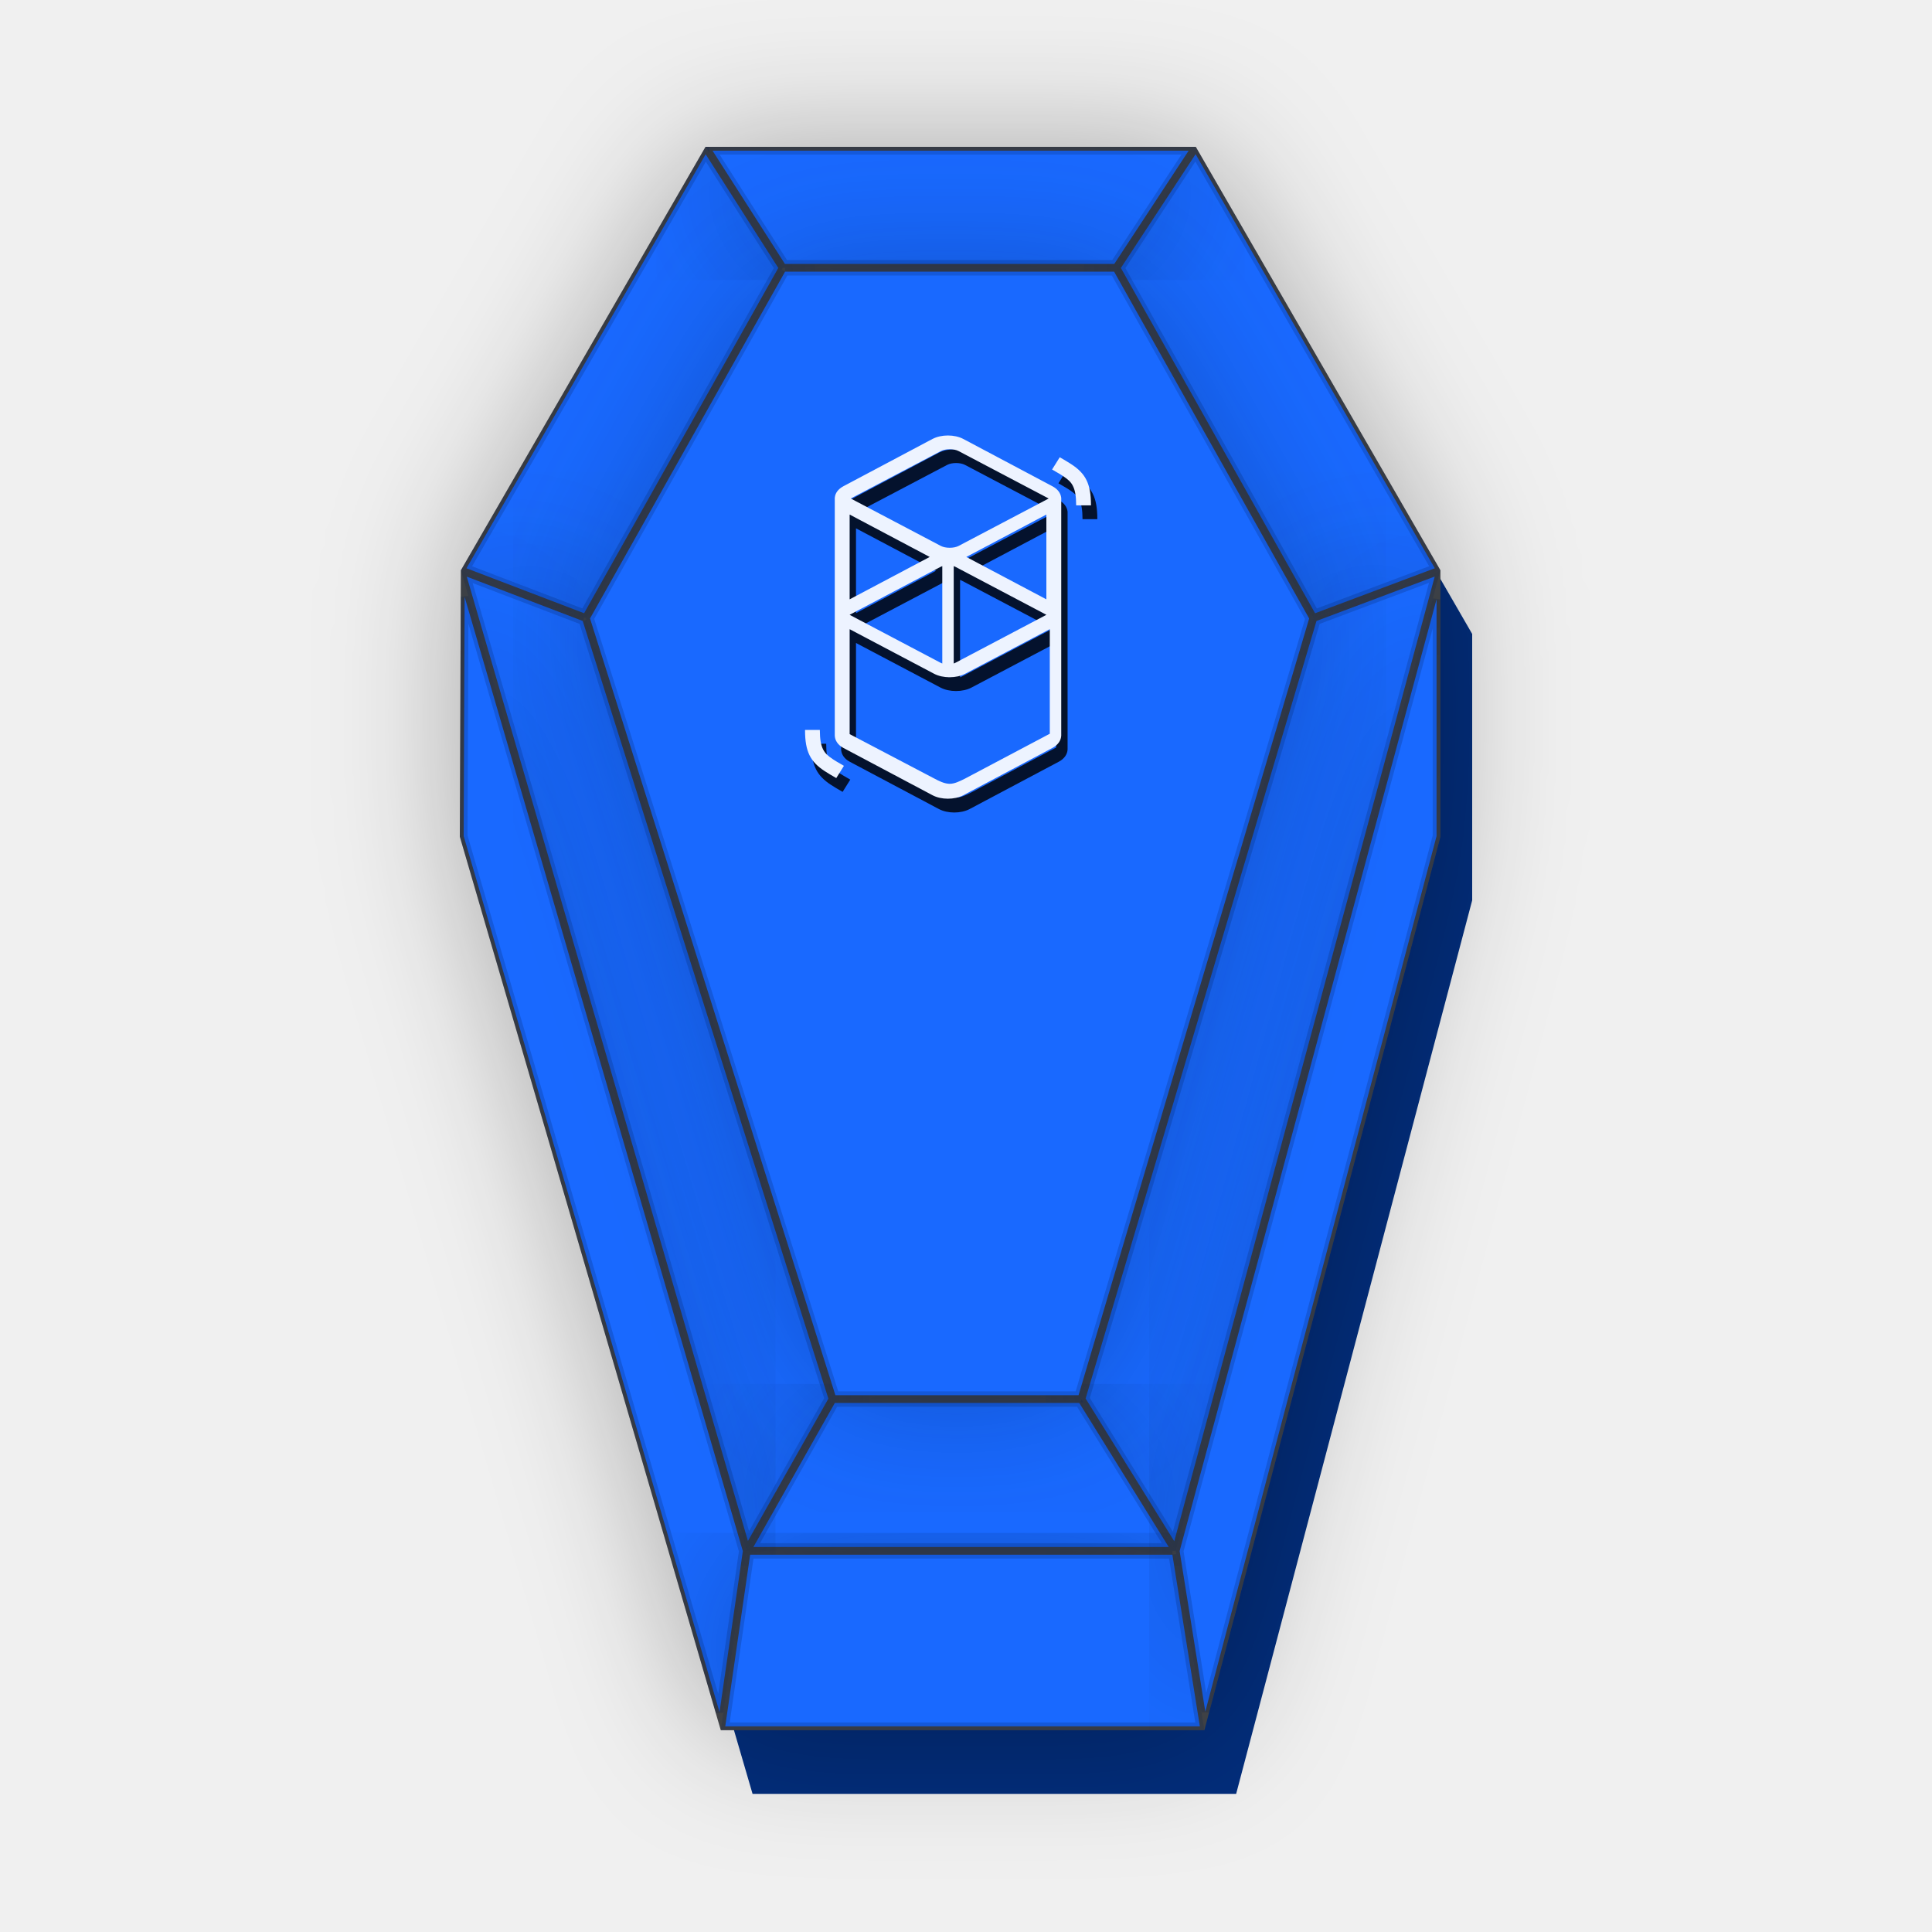
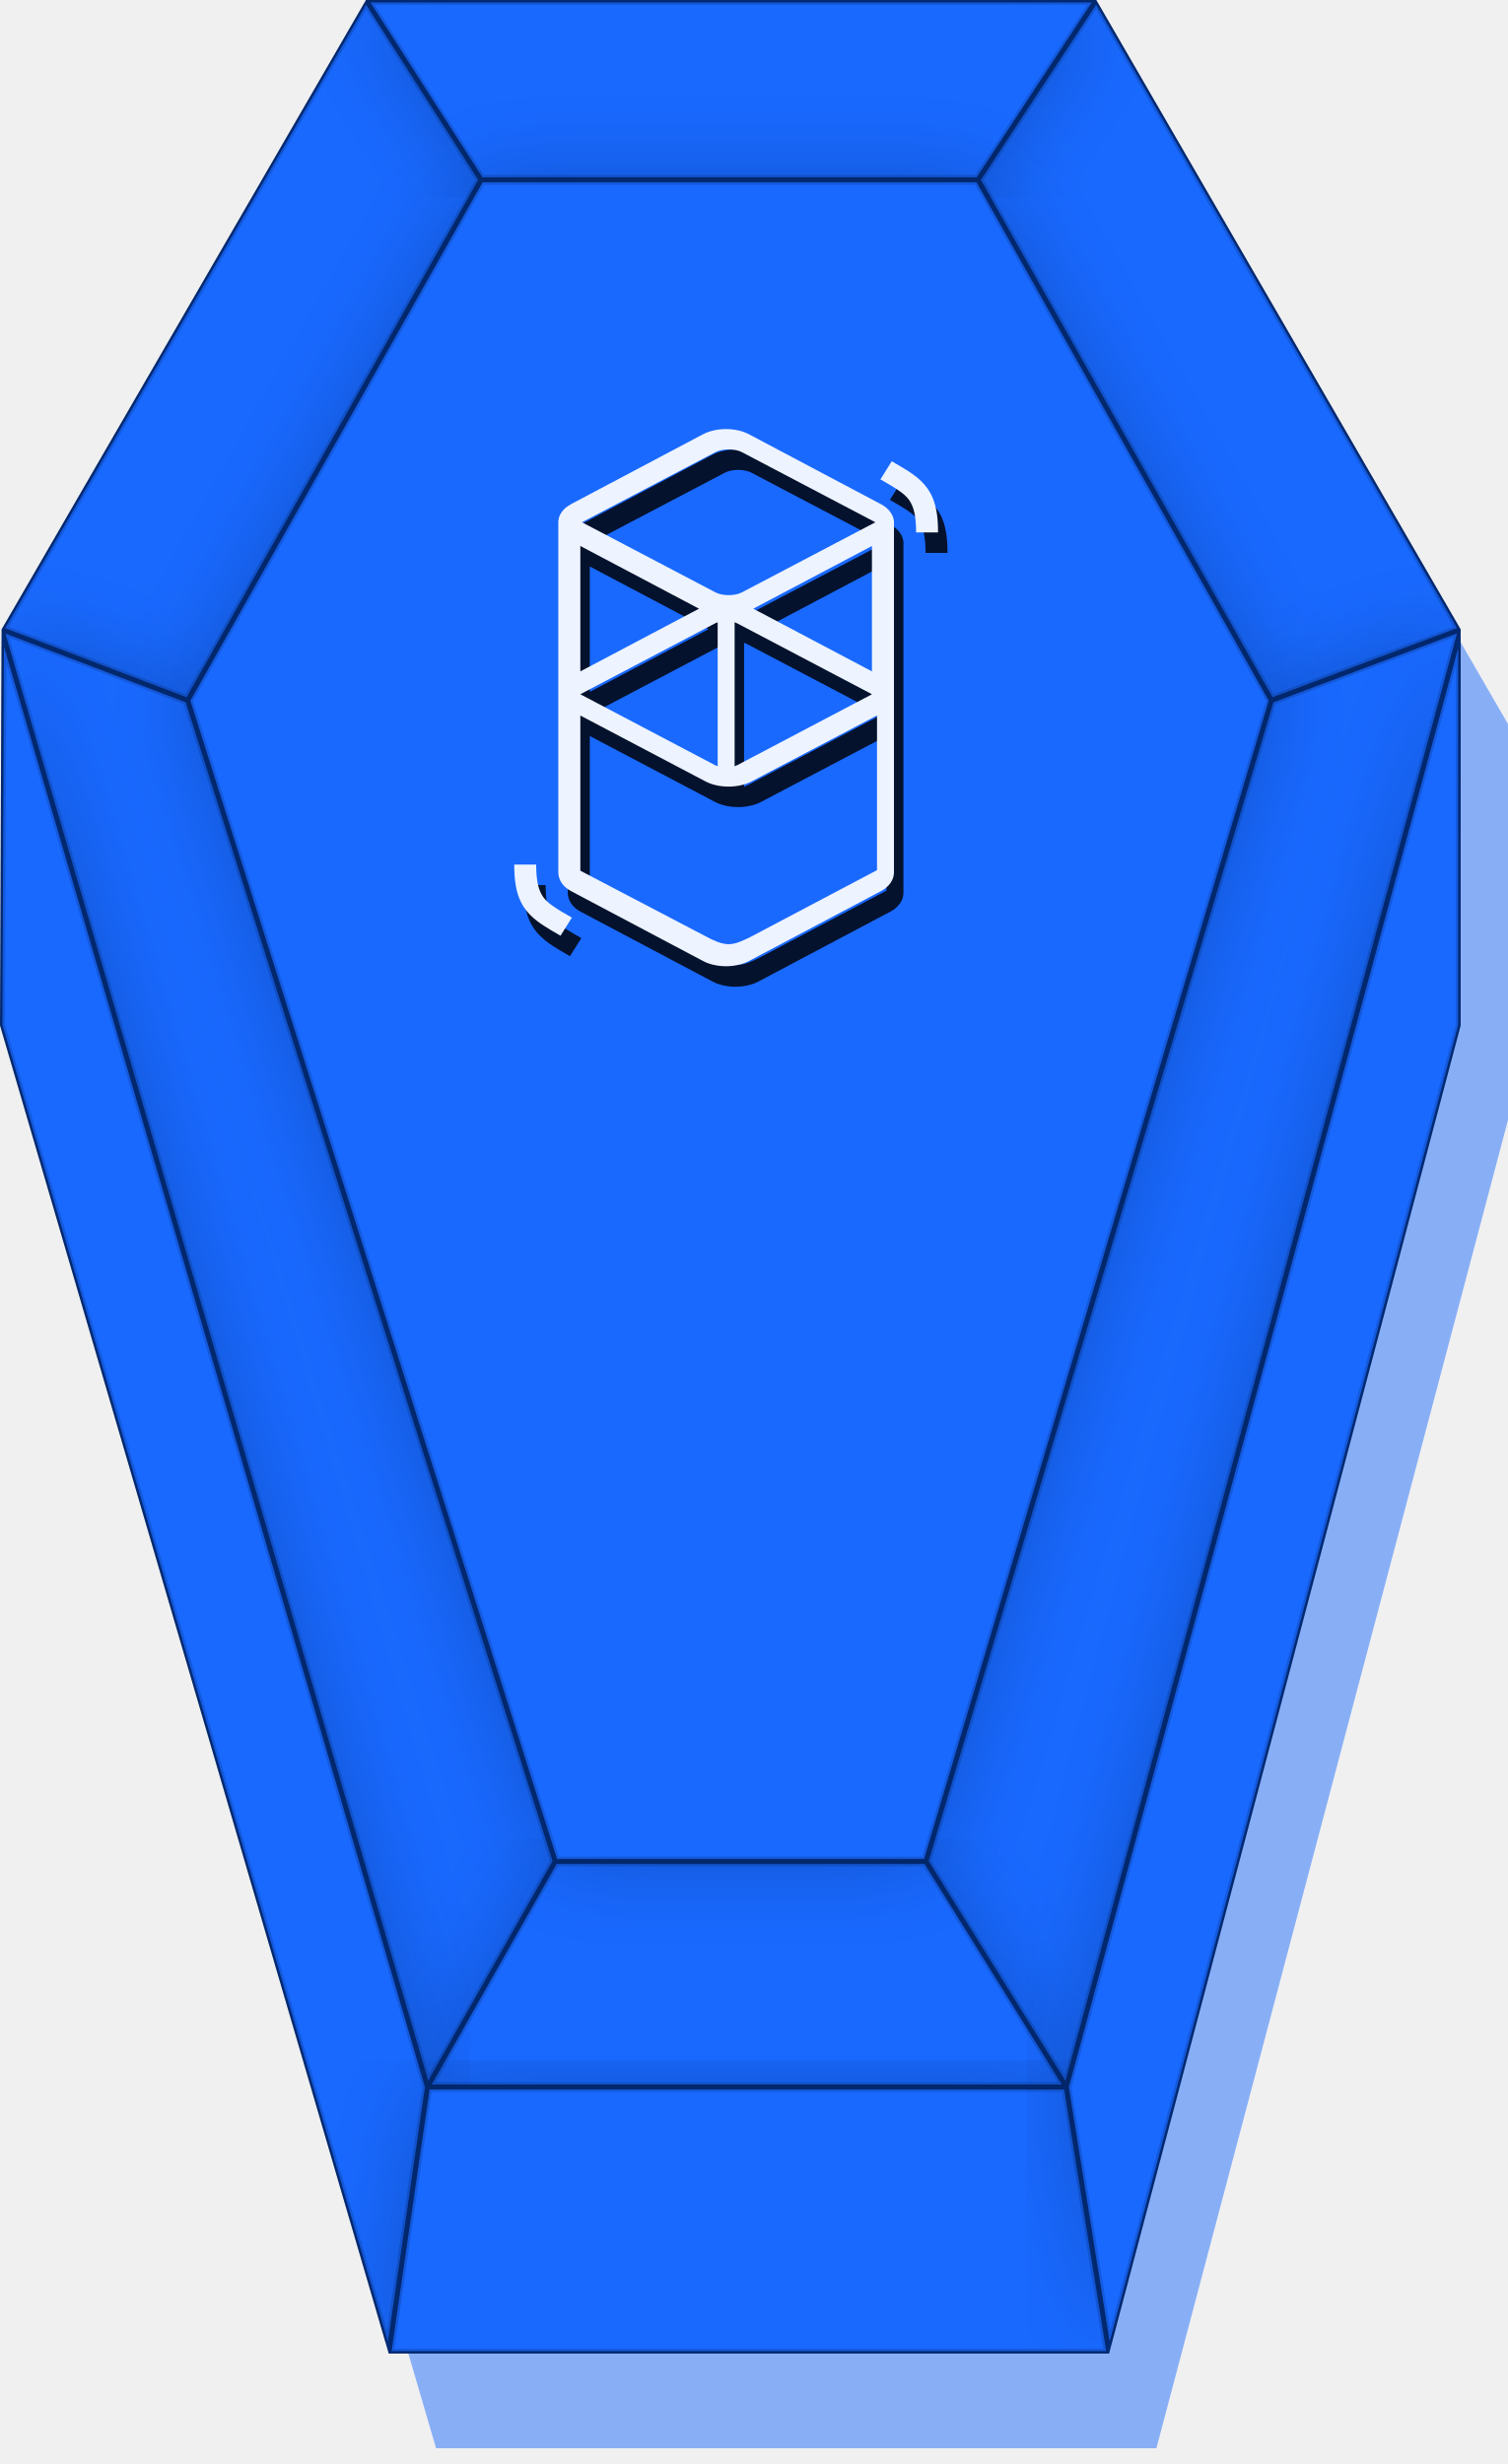
- <svg xmlns="http://www.w3.org/2000/svg" xmlns:xlink="http://www.w3.org/1999/xlink" width="500" height="500">
+ <svg xmlns="http://www.w3.org/2000/svg" xmlns:xlink="http://www.w3.org/1999/xlink" width="612" height="1000" viewBox="0 0 612 1000" version="1.1">
  <defs>
-     <filter x="-20.7%" y="-12.8%" width="141.4%" height="125.6%" filterUnits="objectBoundingBox" id="b">
-       <feOffset in="SourceAlpha" result="shadowOffsetOuter1" />
-       <feGaussianBlur stdDeviation="17.5" in="shadowOffsetOuter1" result="shadowBlurOuter1" />
-       <feColorMatrix values="0 0 0 0 0 0 0 0 0 0 0 0 0 0 0 0 0 0 0.3 0" in="shadowBlurOuter1" />
-     </filter>
-     <filter x="-63%" y="-43.1%" width="226%" height="186.1%" filterUnits="objectBoundingBox" id="d">
-       <feOffset in="SourceAlpha" result="shadowOffsetOuter1" />
+     <polygon id="path-1" points="0.64 255.442 148.519 6.46957377e-13 444.916 4.54747351e-13 592.795 255.442 592.795 416.133 450.107 955.186 157.765 955.186 0 416.133" />
+     <polygon id="path-3" points="148.519 4.54747351e-13 195.251 72.983 76.18 284.251 0.64 255.442" />
+     <filter x="-27%" y="-18.5%" width="154%" height="136.9%" filterUnits="objectBoundingBox" id="filter-4">
+       <feOffset dx="0" dy="0" in="SourceAlpha" result="shadowOffsetOuter1" />
      <feGaussianBlur stdDeviation="17.5" in="shadowOffsetOuter1" result="shadowBlurOuter1" />
      <feComposite in="shadowBlurOuter1" in2="SourceAlpha" operator="out" result="shadowBlurOuter1" />
-       <feColorMatrix values="0 0 0 0 0.005 0 0 0 0 0.113 0 0 0 0 0.309 0 0 0 0.3 0" in="shadowBlurOuter1" />
+       <feColorMatrix values="0 0 0 0 0.005 0 0 0 0 0.113 0 0 0 0 0.309 0 0 0 0.3 0" type="matrix" in="shadowBlurOuter1" />
    </filter>
-     <filter x="-62.6%" y="-43.1%" width="225.2%" height="186.1%" filterUnits="objectBoundingBox" id="f">
-       <feOffset in="SourceAlpha" result="shadowOffsetOuter1" />
+     <polygon id="path-5" points="396.904 72.983 444.916 4.54747351e-13 592.795 255.442 515.975 284.251" />
+     <filter x="-26.8%" y="-18.5%" width="153.6%" height="136.9%" filterUnits="objectBoundingBox" id="filter-6">
+       <feOffset dx="0" dy="0" in="SourceAlpha" result="shadowOffsetOuter1" />
      <feGaussianBlur stdDeviation="17.5" in="shadowOffsetOuter1" result="shadowBlurOuter1" />
      <feComposite in="shadowBlurOuter1" in2="SourceAlpha" operator="out" result="shadowBlurOuter1" />
-       <feColorMatrix values="0 0 0 0 0.005 0 0 0 0 0.113 0 0 0 0 0.309 0 0 0 0.3 0" in="shadowBlurOuter1" />
+       <feColorMatrix values="0 0 0 0 0.005 0 0 0 0 0.113 0 0 0 0 0.309 0 0 0 0.3 0" type="matrix" in="shadowBlurOuter1" />
    </filter>
-     <filter x="-54.6%" y="-20.7%" width="209.2%" height="141.4%" filterUnits="objectBoundingBox" id="h">
-       <feOffset in="SourceAlpha" result="shadowOffsetOuter1" />
+     <polygon id="path-7" points="76.18 284.251 225.339 755.442 173.485 846.991 0.64 255.442" />
+     <filter x="-23.4%" y="-8.9%" width="146.7%" height="117.7%" filterUnits="objectBoundingBox" id="filter-8">
+       <feOffset dx="0" dy="0" in="SourceAlpha" result="shadowOffsetOuter1" />
      <feGaussianBlur stdDeviation="17.5" in="shadowOffsetOuter1" result="shadowBlurOuter1" />
      <feComposite in="shadowBlurOuter1" in2="SourceAlpha" operator="out" result="shadowBlurOuter1" />
-       <feColorMatrix values="0 0 0 0 0.005 0 0 0 0 0.113 0 0 0 0 0.309 0 0 0 0.3 0" in="shadowBlurOuter1" />
+       <feColorMatrix values="0 0 0 0 0.005 0 0 0 0 0.113 0 0 0 0 0.309 0 0 0 0.3 0" type="matrix" in="shadowBlurOuter1" />
    </filter>
-     <filter x="-56.5%" y="-20.7%" width="213%" height="141.4%" filterUnits="objectBoundingBox" id="j">
-       <feOffset in="SourceAlpha" result="shadowOffsetOuter1" />
+     <polygon id="path-9" points="375.778 755.442 515.975 284.251 592.795 255.442 432.753 846.991" />
+     <filter x="-24.2%" y="-8.9%" width="148.4%" height="117.7%" filterUnits="objectBoundingBox" id="filter-10">
+       <feOffset dx="0" dy="0" in="SourceAlpha" result="shadowOffsetOuter1" />
      <feGaussianBlur stdDeviation="17.5" in="shadowOffsetOuter1" result="shadowBlurOuter1" />
      <feComposite in="shadowBlurOuter1" in2="SourceAlpha" operator="out" result="shadowBlurOuter1" />
-       <feColorMatrix values="0 0 0 0 0.005 0 0 0 0 0.113 0 0 0 0 0.309 0 0 0 0.3 0" in="shadowBlurOuter1" />
+       <feColorMatrix values="0 0 0 0 0.005 0 0 0 0 0.113 0 0 0 0 0.309 0 0 0 0.3 0" type="matrix" in="shadowBlurOuter1" />
    </filter>
-     <filter x="-41.4%" y="-167.7%" width="182.7%" height="435.4%" filterUnits="objectBoundingBox" id="l">
-       <feOffset in="SourceAlpha" result="shadowOffsetOuter1" />
+     <polygon id="path-11" points="148.519 4.54747351e-13 444.916 4.54747351e-13 396.904 72.983 195.251 72.983" />
+     <filter x="-17.7%" y="-71.9%" width="135.4%" height="243.9%" filterUnits="objectBoundingBox" id="filter-12">
+       <feOffset dx="0" dy="0" in="SourceAlpha" result="shadowOffsetOuter1" />
      <feGaussianBlur stdDeviation="17.5" in="shadowOffsetOuter1" result="shadowBlurOuter1" />
      <feComposite in="shadowBlurOuter1" in2="SourceAlpha" operator="out" result="shadowBlurOuter1" />
-       <feColorMatrix values="0 0 0 0 0.005 0 0 0 0 0.113 0 0 0 0 0.309 0 0 0 0.3 0" in="shadowBlurOuter1" />
+       <feColorMatrix values="0 0 0 0 0.005 0 0 0 0 0.113 0 0 0 0 0.309 0 0 0 0.3 0" type="matrix" in="shadowBlurOuter1" />
    </filter>
-     <filter x="-47.3%" y="-133.7%" width="194.6%" height="367.3%" filterUnits="objectBoundingBox" id="n">
-       <feOffset in="SourceAlpha" result="shadowOffsetOuter1" />
+     <polygon id="path-13" points="375.778 755.442 432.753 846.991 173.485 846.991 225.339 755.442" />
+     <filter x="-20.2%" y="-57.3%" width="140.5%" height="214.7%" filterUnits="objectBoundingBox" id="filter-14">
+       <feOffset dx="0" dy="0" in="SourceAlpha" result="shadowOffsetOuter1" />
      <feGaussianBlur stdDeviation="17.5" in="shadowOffsetOuter1" result="shadowBlurOuter1" />
      <feComposite in="shadowBlurOuter1" in2="SourceAlpha" operator="out" result="shadowBlurOuter1" />
-       <feColorMatrix values="0 0 0 0 0.005 0 0 0 0 0.113 0 0 0 0 0.309 0 0 0 0.3 0" in="shadowBlurOuter1" />
+       <feColorMatrix values="0 0 0 0 0.005 0 0 0 0 0.113 0 0 0 0 0.309 0 0 0 0.3 0" type="matrix" in="shadowBlurOuter1" />
    </filter>
-     <filter x="-70.7%" y="-17.5%" width="241.4%" height="135%" filterUnits="objectBoundingBox" id="p">
-       <feOffset in="SourceAlpha" result="shadowOffsetOuter1" />
+     <polygon id="path-15" points="0.64 255.442 173.485 846.991 157.765 955.186 0 416.133" />
+     <filter x="-30.3%" y="-7.5%" width="160.5%" height="115%" filterUnits="objectBoundingBox" id="filter-16">
+       <feOffset dx="0" dy="0" in="SourceAlpha" result="shadowOffsetOuter1" />
      <feGaussianBlur stdDeviation="17.5" in="shadowOffsetOuter1" result="shadowBlurOuter1" />
      <feComposite in="shadowBlurOuter1" in2="SourceAlpha" operator="out" result="shadowBlurOuter1" />
-       <feColorMatrix values="0 0 0 0 0.005 0 0 0 0 0.113 0 0 0 0 0.309 0 0 0 0.3 0" in="shadowBlurOuter1" />
+       <feColorMatrix values="0 0 0 0 0.005 0 0 0 0 0.113 0 0 0 0 0.309 0 0 0 0.3 0" type="matrix" in="shadowBlurOuter1" />
    </filter>
-     <filter x="-41.9%" y="-113.1%" width="183.9%" height="326.2%" filterUnits="objectBoundingBox" id="r">
-       <feOffset in="SourceAlpha" result="shadowOffsetOuter1" />
+     <polygon id="path-17" points="432.753 846.991 450.107 955.186 157.765 955.186 173.485 846.991" />
+     <filter x="-18%" y="-48.5%" width="135.9%" height="197%" filterUnits="objectBoundingBox" id="filter-18">
+       <feOffset dx="0" dy="0" in="SourceAlpha" result="shadowOffsetOuter1" />
      <feGaussianBlur stdDeviation="17.5" in="shadowOffsetOuter1" result="shadowBlurOuter1" />
      <feComposite in="shadowBlurOuter1" in2="SourceAlpha" operator="out" result="shadowBlurOuter1" />
-       <feColorMatrix values="0 0 0 0 0.005 0 0 0 0 0.113 0 0 0 0 0.309 0 0 0 0.3 0" in="shadowBlurOuter1" />
+       <feColorMatrix values="0 0 0 0 0.005 0 0 0 0 0.113 0 0 0 0 0.309 0 0 0 0.3 0" type="matrix" in="shadowBlurOuter1" />
    </filter>
-     <filter x="-76.6%" y="-17.5%" width="253.3%" height="135%" filterUnits="objectBoundingBox" id="t">
-       <feOffset in="SourceAlpha" result="shadowOffsetOuter1" />
+     <polygon id="path-19" points="432.753 846.991 592.795 255.442 592.795 416.133 450.107 955.186" />
+     <filter x="-32.8%" y="-7.5%" width="165.6%" height="115%" filterUnits="objectBoundingBox" id="filter-20">
+       <feOffset dx="0" dy="0" in="SourceAlpha" result="shadowOffsetOuter1" />
      <feGaussianBlur stdDeviation="17.5" in="shadowOffsetOuter1" result="shadowBlurOuter1" />
      <feComposite in="shadowBlurOuter1" in2="SourceAlpha" operator="out" result="shadowBlurOuter1" />
-       <feColorMatrix values="0 0 0 0 0.005 0 0 0 0 0.113 0 0 0 0 0.309 0 0 0 0.3 0" in="shadowBlurOuter1" />
+       <feColorMatrix values="0 0 0 0 0.005 0 0 0 0 0.113 0 0 0 0 0.309 0 0 0 0.3 0" type="matrix" in="shadowBlurOuter1" />
    </filter>
-     <filter x="-27.9%" y="-17.9%" width="155.8%" height="135.9%" filterUnits="objectBoundingBox" id="v">
-       <feOffset in="SourceAlpha" result="shadowOffsetOuter1" />
+     <polygon id="path-21" points="195.251 72.983 396.904 72.983 515.975 284.251 375.778 755.442 225.339 755.442 76.18 284.251" />
+     <filter x="-11.9%" y="-7.7%" width="123.9%" height="115.4%" filterUnits="objectBoundingBox" id="filter-22">
+       <feOffset dx="0" dy="0" in="SourceAlpha" result="shadowOffsetOuter1" />
      <feGaussianBlur stdDeviation="17.5" in="shadowOffsetOuter1" result="shadowBlurOuter1" />
      <feComposite in="shadowBlurOuter1" in2="SourceAlpha" operator="out" result="shadowBlurOuter1" />
-       <feColorMatrix values="0 0 0 0 0.005 0 0 0 0 0.113 0 0 0 0 0.309 0 0 0 0.3 0" in="shadowBlurOuter1" />
+       <feColorMatrix values="0 0 0 0 0.005 0 0 0 0 0.113 0 0 0 0 0.309 0 0 0 0.3 0" type="matrix" in="shadowBlurOuter1" />
    </filter>
-     <path id="a" d="M.274 109.585 63.582 0h126.889l63.307 109.585v68.936l-61.085 231.254H67.54L0 178.521z" />
-     <path id="e" d="m63.582 0 20.006 31.31-50.975 90.634L.274 109.585z" />
-     <path id="g" d="M169.916 31.31 190.471 0l63.307 109.585-32.887 12.359z" />
-     <path id="i" d="m32.613 121.944 63.856 202.141-22.199 39.274L.274 109.585z" />
-     <path id="k" d="m160.872 324.085 60.019-202.141 32.887-12.359-68.514 253.774z" />
-     <path id="m" d="M63.582 0h126.889l-20.555 31.31H83.588z" />
-     <path id="o" d="m160.872 324.085 24.392 39.274H74.27l22.199-39.274z" />
-     <path id="q" d="M.274 109.585 74.27 363.359l-6.73 46.416L0 178.521z" />
-     <path id="s" d="m185.264 363.359 7.429 46.416H67.54l6.73-46.416z" />
-     <path id="u" d="m185.264 363.359 68.514-253.774v68.936l-61.085 231.254z" />
-     <path id="w" d="M83.588 31.31h86.328l50.975 90.634-60.019 202.141H96.469L32.613 121.944z" />
  </defs>
-   <g fill="none" fill-rule="evenodd">
-     <path fill="#022D7B" d="m127.496 164.063 63.307-109.584h126.889L381 164.063V233l-61.085 231.254H194.762L127.222 233z" />
-     <g transform="translate(119 38)">
-       <mask id="c" fill="#fff">
-         <use xlink:href="#a" />
-       </mask>
-       <use fill="#000" filter="url(#b)" xlink:href="#a" />
-       <use fill="#444" xlink:href="#a" />
-       <g mask="url(#c)">
-         <use fill="#000" filter="url(#d)" xlink:href="#e" />
-         <path stroke-opacity=".2" stroke="#011D4F" stroke-width="2" d="M63.625 1.925 1.727 109.069l30.437 11.633 50.258-89.36L63.625 1.926Z" stroke-linejoin="square" fill="#1969FF" />
+   <g id="Artboard" stroke="none" stroke-width="1" fill="none" fill-rule="evenodd">
+     <g id="coffin">
+       <polygon id="BG-Shadow" fill="#88AFF6" fill-rule="evenodd" points="19.845 293.854 167.724 38.412 464.121 38.412 612 293.854 612 454.545 469.312 993.598 176.97 993.598 19.205 454.545" />
+       <g id="Shaded-Cells" stroke-width="1" fill-rule="evenodd">
+         <mask id="mask-2" fill="#fff">
+           <use xlink:href="#path-1" />
+         </mask>
+         <use id="Solid-Background" fill="#022D7B" xlink:href="#path-1" />
+         <g id="Shadow" mask="url(#mask-2)">
+           <use fill="#000" fill-opacity="1" filter="url(#filter-4)" xlink:href="#path-3" />
+           <path stroke-opacity=".2" stroke="#011D4F" stroke-width="2" d="M148.562,1.922 L2.094,254.926 L75.732,283.01 L194.085,73.016 L148.562,1.922 Z" stroke-linejoin="square" fill="#1969FF" fill-rule="evenodd" />
+         </g>
+         <g id="Shadow" mask="url(#mask-2)">
+           <use fill="#000" fill-opacity="1" filter="url(#filter-6)" xlink:href="#path-5" />
+           <path stroke-opacity=".2" stroke="#011D4F" stroke-width="2" d="M398.074,73.024 L516.426,283.014 L591.338,254.92 L444.862,1.902 L398.074,73.024 Z" stroke-linejoin="square" fill="#1969FF" fill-rule="evenodd" />
+         </g>
+         <g id="Shadow" mask="url(#mask-2)">
+           <use fill="#000" fill-opacity="1" filter="url(#filter-8)" xlink:href="#path-7" />
+           <path stroke-opacity=".2" stroke="#011D4F" stroke-width="2" d="M75.372,285.013 L2.165,257.093 L173.782,844.439 L224.254,755.328 L75.372,285.013 Z" stroke-linejoin="square" fill="#1969FF" fill-rule="evenodd" />
+         </g>
+         <g id="Shadow" mask="url(#mask-2)">
+           <use fill="#000" fill-opacity="1" filter="url(#filter-10)" xlink:href="#path-9" />
+           <path stroke-opacity=".2" stroke="#011D4F" stroke-width="2" d="M376.865,755.296 L432.388,844.512 L591.32,257.063 L516.792,285.013 L376.865,755.296 Z" stroke-linejoin="square" fill="#1969FF" fill-rule="evenodd" />
+         </g>
+         <g id="Shadow" mask="url(#mask-2)">
+           <use fill="#000" fill-opacity="1" filter="url(#filter-12)" xlink:href="#path-11" />
+           <path stroke-opacity=".2" stroke="#011D4F" stroke-width="2" d="M150.347,1 L195.798,71.983 L396.365,71.983 L443.061,1 L150.347,1 Z" stroke-linejoin="square" fill="#1969FF" fill-rule="evenodd" />
+         </g>
+         <g id="Shadow" mask="url(#mask-2)">
+           <use fill="#000" fill-opacity="1" filter="url(#filter-14)" xlink:href="#path-13" />
+           <path stroke-opacity=".2" stroke="#011D4F" stroke-width="2" d="M375.223,756.442 L225.922,756.442 L175.201,845.991 L430.953,845.991 L375.223,756.442 Z" stroke-linejoin="square" fill="#1969FF" fill-rule="evenodd" />
+         </g>
+         <g id="Shadow" mask="url(#mask-2)">
+           <use fill="#000" fill-opacity="1" filter="url(#filter-16)" xlink:href="#path-15" />
+           <path stroke-opacity=".2" stroke="#011D4F" stroke-width="2" d="M1.613,262.336 L1.001,415.992 L157.435,950.499 L172.464,847.063 L1.613,262.336 Z" stroke-linejoin="square" fill="#1969FF" fill-rule="evenodd" />
+         </g>
+         <g id="Shadow" mask="url(#mask-2)">
+           <use fill="#000" fill-opacity="1" filter="url(#filter-18)" xlink:href="#path-17" />
+           <path stroke-opacity=".2" stroke="#011D4F" stroke-width="2" d="M431.901,847.991 L174.351,847.991 L158.921,954.186 L448.934,954.186 L431.901,847.991 Z" stroke-linejoin="square" fill="#1969FF" fill-rule="evenodd" />
+         </g>
+         <g id="Shadow" mask="url(#mask-2)">
+           <use fill="#000" fill-opacity="1" filter="url(#filter-20)" xlink:href="#path-19" />
+           <path stroke-opacity=".2" stroke="#011D4F" stroke-width="2" d="M433.775,847.045 L450.347,950.37 L591.795,416.003 L591.795,262.967 L433.775,847.045 Z" stroke-linejoin="square" fill="#1969FF" fill-rule="evenodd" />
+         </g>
+         <g id="Shadow" mask="url(#mask-2)">
+           <use fill="#000" fill-opacity="1" filter="url(#filter-22)" xlink:href="#path-21" />
+           <path stroke-opacity=".2" stroke="#011D4F" stroke-width="2" d="M195.835,73.983 L77.264,284.363 L226.071,754.442 L375.032,754.442 L514.895,284.372 L396.319,73.983 L195.835,73.983 Z" stroke-linejoin="square" fill="#1969FF" fill-rule="evenodd" />
+         </g>
      </g>
-       <g mask="url(#c)">
-         <use fill="#000" filter="url(#f)" xlink:href="#g" />
-         <path stroke-opacity=".2" stroke="#011D4F" stroke-width="2" d="m171.086 31.35 50.256 89.356 30.98-11.643L190.416 1.905l-19.33 29.445Z" stroke-linejoin="square" fill="#1969FF" />
+       <g id="FTM-Logo" transform="translate(212.5356, 182.4584)" fill="#04122D" fill-rule="evenodd">
+         <path d="M76.689,2.081 C81.942,-0.694 89.948,-0.694 95.2,2.081 L148.86,30.499 C152.019,32.164 153.781,34.681 154.075,37.271 L154.112,37.271 L154.112,180.063 C154.039,182.875 152.276,185.688 148.86,187.501 L95.2,215.919 C89.948,218.694 81.942,218.694 76.689,215.919 L23.03,187.501 C19.614,185.688 17.961,182.875 17.888,180.063 L17.888,37.234 L17.925,37.234 C18.145,34.644 19.835,32.201 23.067,30.462 L76.726,2.044 L76.689,2.081 Z M147.232,116.221 L96.309,143.011 C91.013,145.794 82.94,145.794 77.644,143.011 L26.832,116.258 L26.832,179.227 L77.644,205.832 C80.495,207.353 83.495,208.837 86.384,209.023 L86.976,209.06 C90.013,209.06 92.939,207.539 95.939,206.091 L147.232,179.004 L147.232,116.221 Z M8.908,176.738 C8.908,182.29 9.566,185.928 10.921,188.517 C12.006,190.655 13.671,192.268 16.692,194.256 L16.847,194.368 C17.505,194.781 18.241,195.231 19.132,195.794 L20.178,196.394 L23.392,198.269 L18.783,205.621 L15.182,203.521 L14.562,203.146 C13.516,202.508 12.664,201.983 11.851,201.458 C3.253,195.869 0.039,189.792 0,177.113 L0,176.738 L8.908,176.738 Z M82.56,78.397 C82.15,78.547 81.778,78.696 81.442,78.882 L27.018,107.513 C26.944,107.55 26.907,107.587 26.869,107.587 L26.832,107.625 L26.907,107.662 L27.018,107.736 L81.442,136.367 C81.778,136.553 82.15,136.703 82.56,136.852 L82.56,78.435 L82.56,78.397 Z M89.44,78.435 L89.44,136.852 C89.85,136.703 90.222,136.553 90.558,136.367 L144.982,107.736 C145.056,107.699 145.093,107.662 145.131,107.662 L145.168,107.625 L145.093,107.587 L144.982,107.513 L90.558,78.882 C90.222,78.696 89.85,78.547 89.44,78.397 L89.44,78.435 Z M145.168,47.451 L97.008,72.896 L145.168,98.341 L145.168,47.451 Z M26.832,47.451 L26.832,98.341 L74.992,72.896 L26.832,47.451 Z M92.372,9.36 C89.563,7.883 84.501,7.883 81.692,9.36 L27.705,37.713 C27.631,37.75 27.594,37.786 27.557,37.786 L27.52,37.823 L27.594,37.86 L27.705,37.934 L81.692,66.287 C84.501,67.763 89.563,67.763 92.372,66.287 L146.359,37.934 C146.433,37.897 146.47,37.86 146.507,37.86 L146.544,37.823 L146.47,37.786 L146.359,37.713 L92.372,9.36 Z M153.217,13.066 L156.818,15.167 L157.438,15.542 C158.484,16.142 159.336,16.705 160.149,17.23 C168.747,22.819 171.961,28.896 172,41.574 L172,41.95 L163.092,41.95 C163.092,36.398 162.434,32.759 161.079,30.171 C159.994,28.033 158.329,26.42 155.308,24.432 L155.153,24.319 C154.495,23.907 153.759,23.457 152.868,22.894 L151.822,22.294 L148.608,20.418 L153.217,13.066 Z" id="Shape" />
      </g>
-       <g mask="url(#c)">
-         <use fill="#000" filter="url(#h)" xlink:href="#i" />
-         <path stroke-opacity=".2" stroke="#011D4F" stroke-width="2" d="M31.805 122.705 1.798 111.237l72.768 249.566 20.818-36.832-63.58-201.266Z" stroke-linejoin="square" fill="#1969FF" />
+       <g id="FTM-Logo" transform="translate(208.6946, 174.1357)" fill="#EDF3FF" fill-rule="evenodd">
+         <path d="M76.689,2.081 C81.942,-0.694 89.948,-0.694 95.2,2.081 L148.86,30.499 C152.019,32.164 153.781,34.681 154.075,37.271 L154.112,37.271 L154.112,180.063 C154.039,182.875 152.276,185.688 148.86,187.501 L95.2,215.919 C89.948,218.694 81.942,218.694 76.689,215.919 L23.03,187.501 C19.614,185.688 17.961,182.875 17.888,180.063 L17.888,37.234 L17.925,37.234 C18.145,34.644 19.835,32.201 23.067,30.462 L76.726,2.044 L76.689,2.081 Z M147.232,116.221 L96.309,143.011 C91.013,145.794 82.94,145.794 77.644,143.011 L26.832,116.258 L26.832,179.227 L77.644,205.832 C80.495,207.353 83.495,208.837 86.384,209.023 L86.976,209.06 C90.013,209.06 92.939,207.539 95.939,206.091 L147.232,179.004 L147.232,116.221 Z M8.908,176.738 C8.908,182.29 9.566,185.928 10.921,188.517 C12.006,190.655 13.671,192.268 16.692,194.256 L16.847,194.368 C17.505,194.781 18.241,195.231 19.132,195.794 L20.178,196.394 L23.392,198.269 L18.783,205.621 L15.182,203.521 L14.562,203.146 C13.516,202.508 12.664,201.983 11.851,201.458 C3.253,195.869 0.039,189.792 0,177.113 L0,176.738 L8.908,176.738 Z M82.56,78.397 C82.15,78.547 81.778,78.696 81.442,78.882 L27.018,107.513 C26.944,107.55 26.907,107.587 26.869,107.587 L26.832,107.625 L26.907,107.662 L27.018,107.736 L81.442,136.367 C81.778,136.553 82.15,136.703 82.56,136.852 L82.56,78.435 L82.56,78.397 Z M89.44,78.435 L89.44,136.852 C89.85,136.703 90.222,136.553 90.558,136.367 L144.982,107.736 C145.056,107.699 145.093,107.662 145.131,107.662 L145.168,107.625 L145.093,107.587 L144.982,107.513 L90.558,78.882 C90.222,78.696 89.85,78.547 89.44,78.397 L89.44,78.435 Z M145.168,47.451 L97.008,72.896 L145.168,98.341 L145.168,47.451 Z M26.832,47.451 L26.832,98.341 L74.992,72.896 L26.832,47.451 Z M92.372,9.36 C89.563,7.883 84.501,7.883 81.692,9.36 L27.705,37.713 C27.631,37.75 27.594,37.786 27.557,37.786 L27.52,37.823 L27.594,37.86 L27.705,37.934 L81.692,66.287 C84.501,67.763 89.563,67.763 92.372,66.287 L146.359,37.934 C146.433,37.897 146.47,37.86 146.507,37.86 L146.544,37.823 L146.47,37.786 L146.359,37.713 L92.372,9.36 Z M153.217,13.066 L156.818,15.167 L157.438,15.542 C158.484,16.142 159.336,16.705 160.149,17.23 C168.747,22.819 171.961,28.896 172,41.574 L172,41.95 L163.092,41.95 C163.092,36.398 162.434,32.759 161.079,30.171 C159.994,28.033 158.329,26.42 155.308,24.432 L155.153,24.319 C154.495,23.907 153.759,23.457 152.868,22.894 L151.822,22.294 L148.608,20.418 L153.217,13.066 Z" id="Shape" />
      </g>
-       <g mask="url(#c)">
-         <use fill="#000" filter="url(#j)" xlink:href="#k" />
-         <path stroke-opacity=".2" stroke="#011D4F" stroke-width="2" d="m161.959 323.939 22.94 36.937 67.405-249.67-30.596 11.499-59.75 201.234Z" stroke-linejoin="square" fill="#1969FF" />
-       </g>
-       <g mask="url(#c)">
-         <use fill="#000" filter="url(#l)" xlink:href="#m" />
-         <path stroke-opacity=".2" stroke="#011D4F" stroke-width="2" d="m65.407 1 18.729 29.31h85.24L188.619 1H65.408Z" stroke-linejoin="square" fill="#1969FF" />
-       </g>
-       <g mask="url(#c)">
-         <use fill="#000" filter="url(#n)" xlink:href="#o" />
-         <path stroke-opacity=".2" stroke="#011D4F" stroke-width="2" d="M160.316 325.085H97.052l-21.068 37.274h107.481l-23.149-37.274Z" stroke-linejoin="square" fill="#1969FF" />
-       </g>
-       <g mask="url(#c)">
-         <use fill="#000" filter="url(#p)" xlink:href="#q" />
-         <path stroke-opacity=".2" stroke="#011D4F" stroke-width="2" d="M1.247 116.492 1 178.38l66.21 226.699 6.038-41.648L1.247 116.492Z" stroke-linejoin="square" fill="#1969FF" />
-       </g>
-       <g mask="url(#c)">
-         <use fill="#000" filter="url(#r)" xlink:href="#s" />
-         <path stroke-opacity=".2" stroke="#011D4F" stroke-width="2" d="M184.41 364.36H75.136l-6.44 44.415H191.52l-7.11-44.416Z" stroke-linejoin="square" fill="#1969FF" />
-       </g>
-       <g mask="url(#c)">
-         <use fill="#000" filter="url(#t)" xlink:href="#u" />
-         <path stroke-opacity=".2" stroke="#011D4F" stroke-width="2" d="m186.285 363.413 6.648 41.536 59.845-226.558v-61.266l-66.493 246.288Z" stroke-linejoin="square" fill="#1969FF" />
-       </g>
-       <g mask="url(#c)">
-         <use fill="#000" filter="url(#v)" xlink:href="#w" />
-         <path stroke-opacity=".2" stroke="#011D4F" stroke-width="2" d="m84.173 32.31-50.476 89.746 63.504 201.029h62.925l59.686-201.02-50.48-89.755h-85.16Z" stroke-linejoin="square" fill="#1969FF" />
-       </g>
+       <path d="M168.364,444.942 C201.525,387.175 219.703,355.948 222.898,351.264 C226.087,346.588 269.518,296.454 353.191,200.861 C353.489,200.521 353.727,200.133 353.895,199.713 L359.187,186.483 C359.787,184.984 361.23,183.992 362.845,183.97 L378.128,183.758 C379.031,183.746 379.911,184.039 380.625,184.59 L405.754,203.958 C405.945,204.106 406.123,204.27 406.285,204.45 L418.727,218.269 C419.761,219.417 420.041,221.058 419.446,222.485 L418.545,224.648 C417.785,226.47 415.81,227.466 413.894,226.993 L393.75,222.021 C392.276,221.657 390.723,222.159 389.741,223.317 C304.452,323.881 259.797,375.75 255.775,378.924 C251.727,382.118 222.591,404.124 168.364,444.942 Z" id="Background-Mask" fill-rule="nonzero" />
    </g>
-     <path d="M242.982 117.172c2.26-1.197 5.704-1.197 7.964 0l23.086 12.254c1.359.718 2.117 1.803 2.244 2.92h.015v61.57c-.031 1.213-.79 2.426-2.26 3.208l-23.085 12.253c-2.26 1.197-5.705 1.197-7.964 0l-23.086-12.253c-1.47-.782-2.18-1.995-2.213-3.207V132.33h.016c.095-1.117.822-2.17 2.212-2.92l23.087-12.254-.016.016Zm30.35 49.216-21.91 11.552c-2.278 1.2-5.751 1.2-8.03 0l-21.86-11.536v27.152l21.86 11.472c1.227.656 2.518 1.296 3.76 1.376l.256.016c1.306 0 2.565-.656 3.855-1.28l22.068-11.68v-27.072Zm-59.512 26.095c0 2.394.283 3.963.866 5.079.467.922 1.183 1.617 2.483 2.474l.067.049c.283.178.6.372.983.614l.45.26 1.382.808-1.982 3.17-1.55-.906-.267-.161c-.45-.275-.816-.502-1.166-.728-3.699-2.41-5.082-5.03-5.099-10.497v-.162h3.833Zm31.687-42.404a3.33 3.33 0 0 0-.48.209l-23.415 12.345c-.032.016-.048.033-.065.033l-.016.016.033.016.048.032 23.415 12.345c.144.08.304.145.48.21v-25.206Zm2.96.016v25.19a3.33 3.33 0 0 0 .481-.21l23.415-12.345c.032-.016.048-.032.064-.032l.016-.016-.032-.016-.048-.033-23.415-12.345a3.33 3.33 0 0 0-.48-.209v.016Zm23.976-13.36-20.72 10.972 20.72 10.971v-21.943Zm-50.912 0v21.943l20.72-10.971-20.72-10.972Zm28.198-16.424c-1.209-.637-3.387-.637-4.595 0l-23.227 12.225c-.032.016-.048.032-.064.032l-.016.016.032.016.048.032 23.227 12.225c1.208.637 3.386.637 4.595 0l23.227-12.225c.032-.016.048-.032.064-.032l.015-.016-.031-.016-.048-.032-23.227-12.225Zm26.177 1.598 1.55.905.266.162c.45.259.817.502 1.167.728 3.699 2.41 5.082 5.03 5.098 10.497v.162h-3.832c0-2.394-.283-3.963-.866-5.079-.467-.922-1.183-1.617-2.483-2.474l-.067-.049c-.283-.178-.6-.372-.983-.615l-.45-.258-1.383-.81 1.983-3.17Z" fill="#04122D" />
-     <path d="M241.337 113.602c2.26-1.197 5.705-1.197 7.964 0l23.086 12.253c1.36.718 2.118 1.803 2.244 2.92h.016v61.571c-.032 1.213-.79 2.425-2.26 3.207l-23.086 12.254c-2.26 1.196-5.704 1.196-7.964 0l-23.086-12.254c-1.47-.782-2.18-1.994-2.212-3.207V128.76h.016c.095-1.117.822-2.17 2.212-2.92l23.086-12.253-.016.016Zm30.35 49.216-21.909 11.552c-2.278 1.2-5.752 1.2-8.03 0l-21.86-11.536v27.151l21.86 11.472c1.227.656 2.517 1.296 3.76 1.376l.255.016c1.307 0 2.565-.656 3.856-1.28l22.068-11.68v-27.071Zm-59.512 26.094c0 2.394.284 3.963.867 5.08.466.921 1.183 1.617 2.483 2.474l.066.048c.283.178.6.372.983.615l.45.259 1.383.809-1.983 3.17-1.55-.906-.266-.162c-.45-.275-.816-.501-1.166-.728-3.7-2.41-5.082-5.03-5.099-10.497v-.162h3.832Zm31.688-42.403a3.33 3.33 0 0 0-.48.209l-23.416 12.345c-.032.016-.048.032-.064.032l-.016.016.032.016.048.032 23.415 12.346c.145.08.305.144.481.209V146.509Zm2.96.016v25.189a3.33 3.33 0 0 0 .48-.21l23.416-12.345c.032-.016.048-.032.064-.032l.016-.016-.032-.016-.048-.032-23.415-12.345a3.33 3.33 0 0 0-.48-.21v.017Zm23.976-13.36-20.72 10.971 20.72 10.972v-21.943Zm-50.912 0v21.943l20.72-10.972-20.72-10.971Zm28.197-16.425c-1.208-.637-3.386-.637-4.594 0l-23.227 12.226c-.032.016-.048.031-.064.031l-.016.016.032.016.048.032 23.227 12.226c1.208.636 3.386.636 4.594 0l23.228-12.226c.031-.016.047-.032.063-.032l.016-.016-.032-.016-.047-.031-23.228-12.226Zm26.178 1.598 1.55.906.266.162c.45.259.817.501 1.166.728 3.7 2.41 5.082 5.03 5.1 10.497v.162h-3.833c0-2.394-.283-3.963-.867-5.08-.466-.921-1.183-1.617-2.482-2.474l-.067-.048c-.283-.178-.6-.372-.983-.615l-.45-.259-1.383-.809 1.983-3.17Z" fill="#EDF3FF" />
-     <path d="M191.077 228.88c14.197-24.782 21.979-38.178 23.347-40.188 1.362-2.001 19.87-23.41 55.522-64.229a4 4 0 0 0 .702-1.148l1.556-3.897a4 4 0 0 1 3.66-2.516l4.215-.059a4 4 0 0 1 2.5.834l9.962 7.694a4 4 0 0 1 .53.492l4.722 5.256c.728.81.925 1.965.507 2.97a2.074 2.074 0 0 1-2.413 1.216l-6.941-1.717a4 4 0 0 0-4.014 1.299c-35.915 42.43-54.726 64.321-56.434 65.671-1.732 1.37-14.206 10.811-37.42 28.322Z" />
  </g>
</svg>
